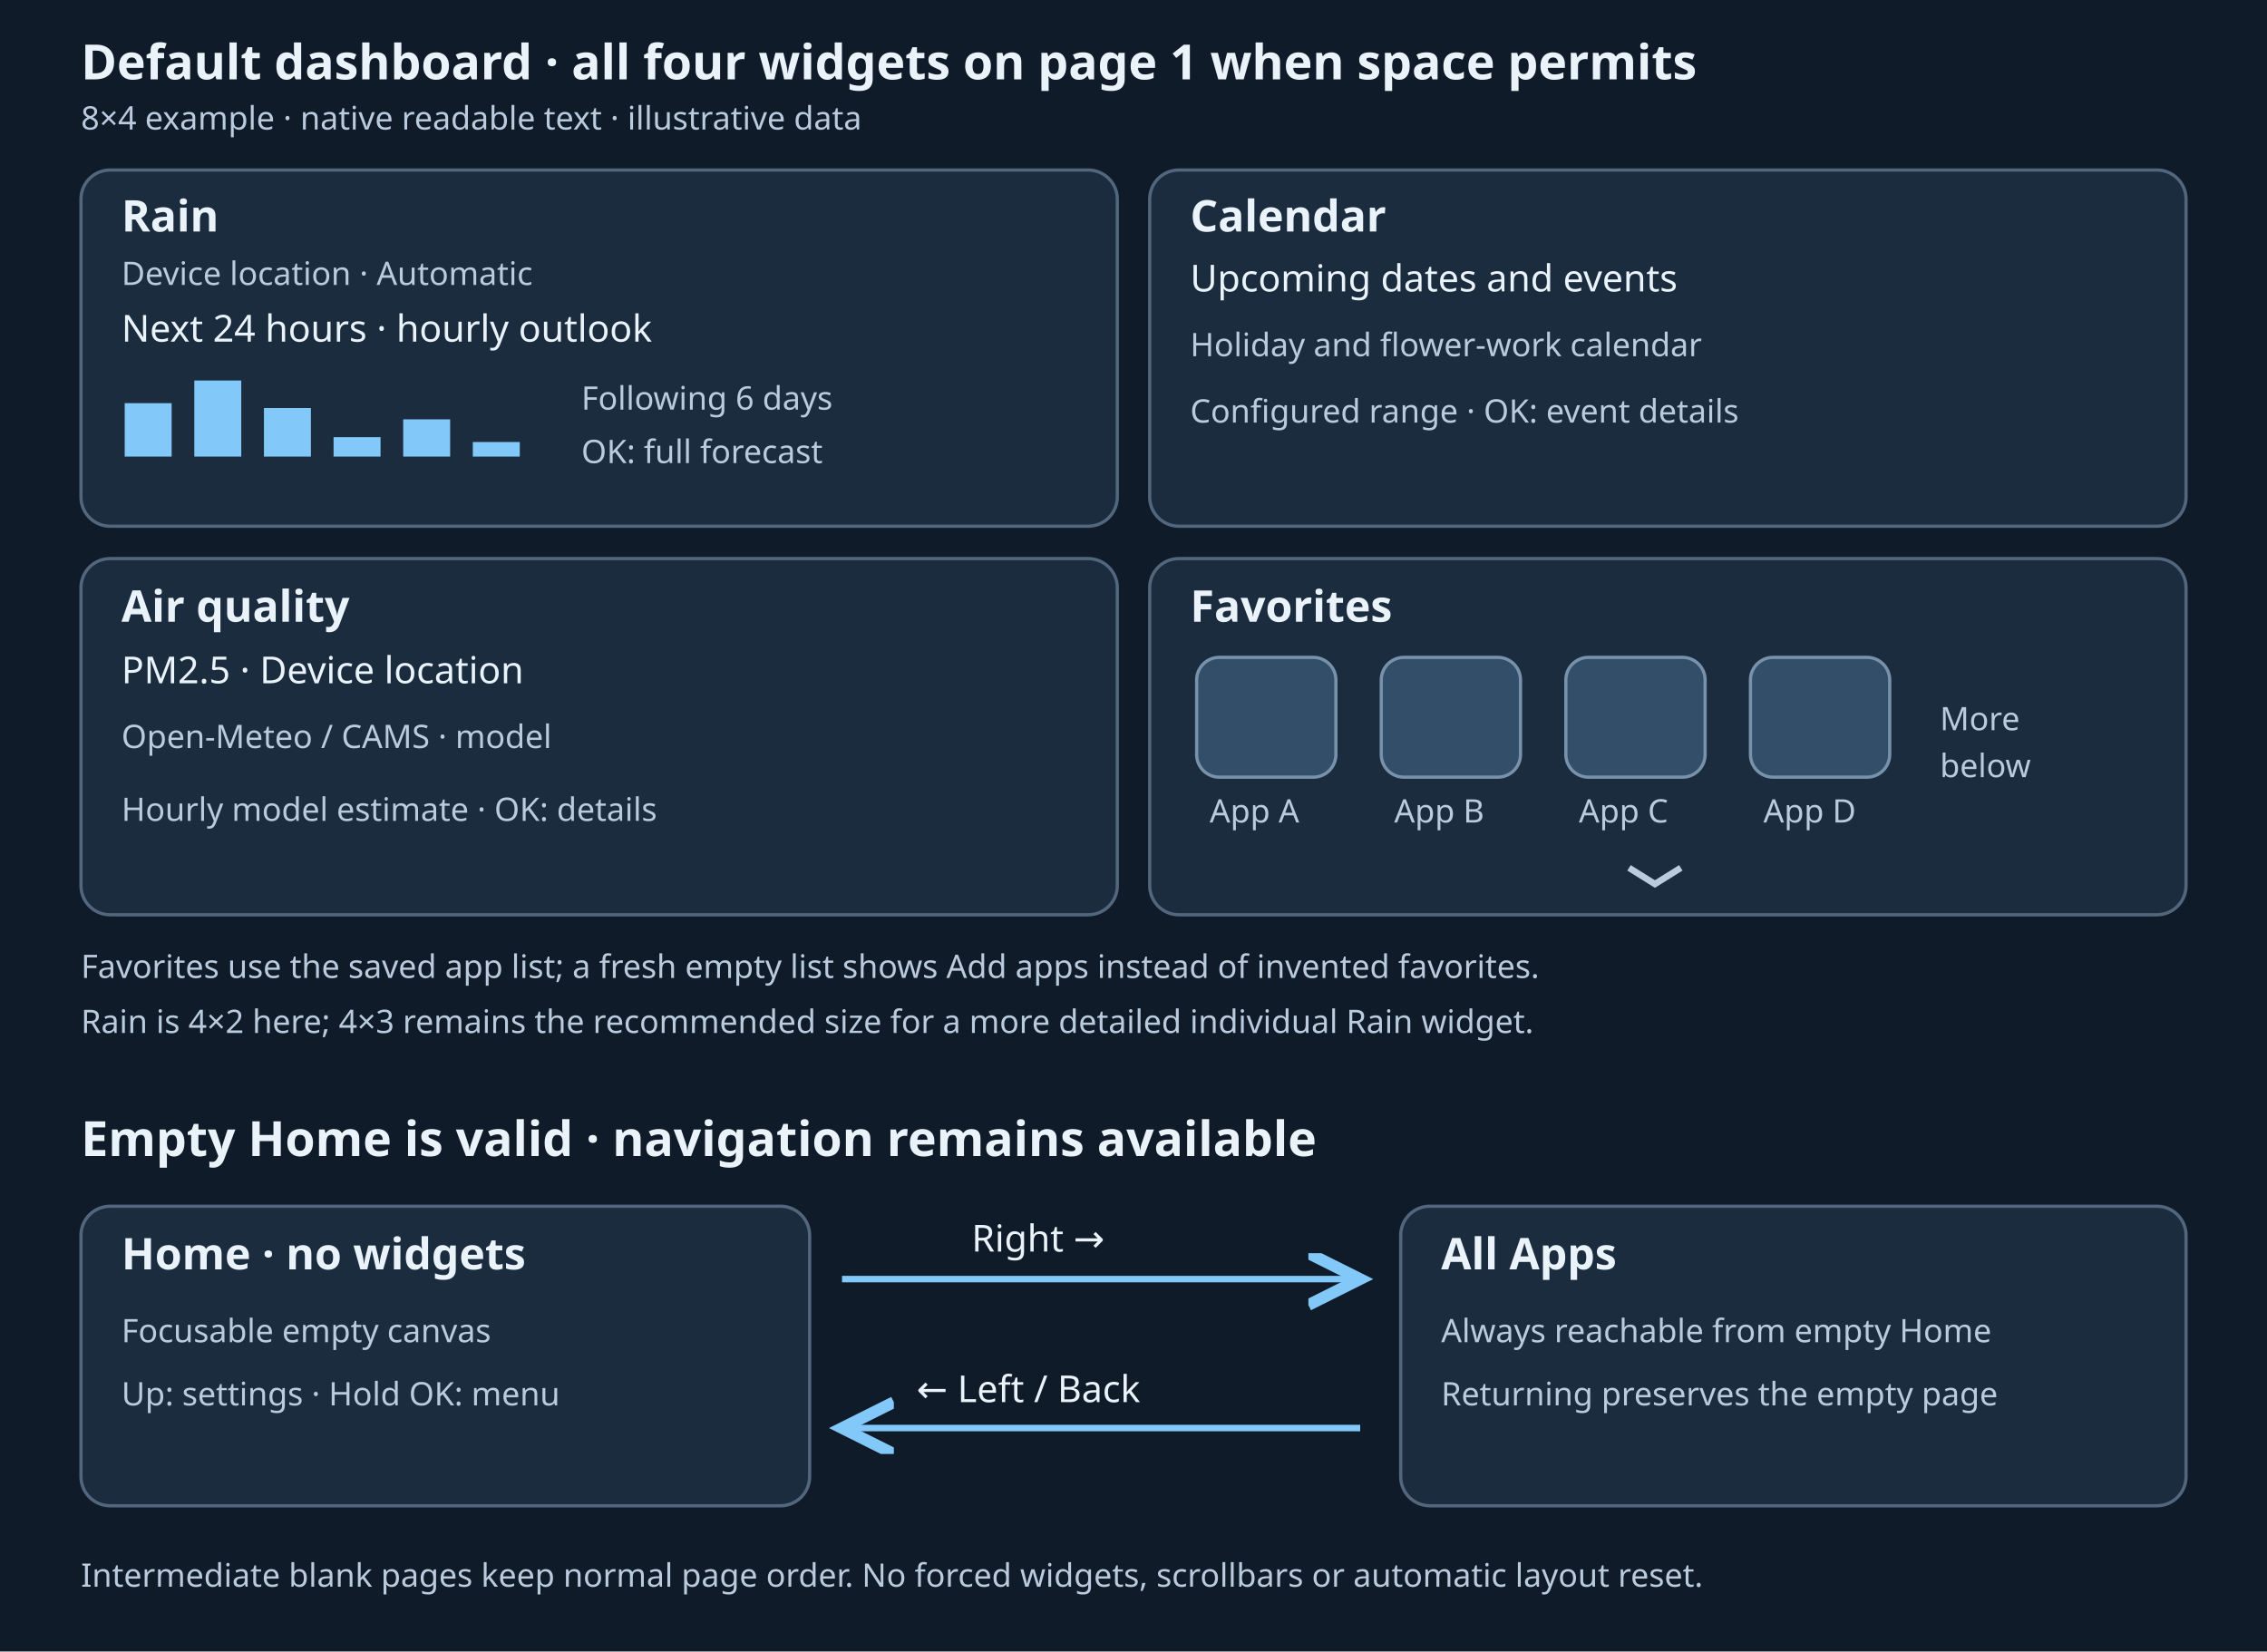
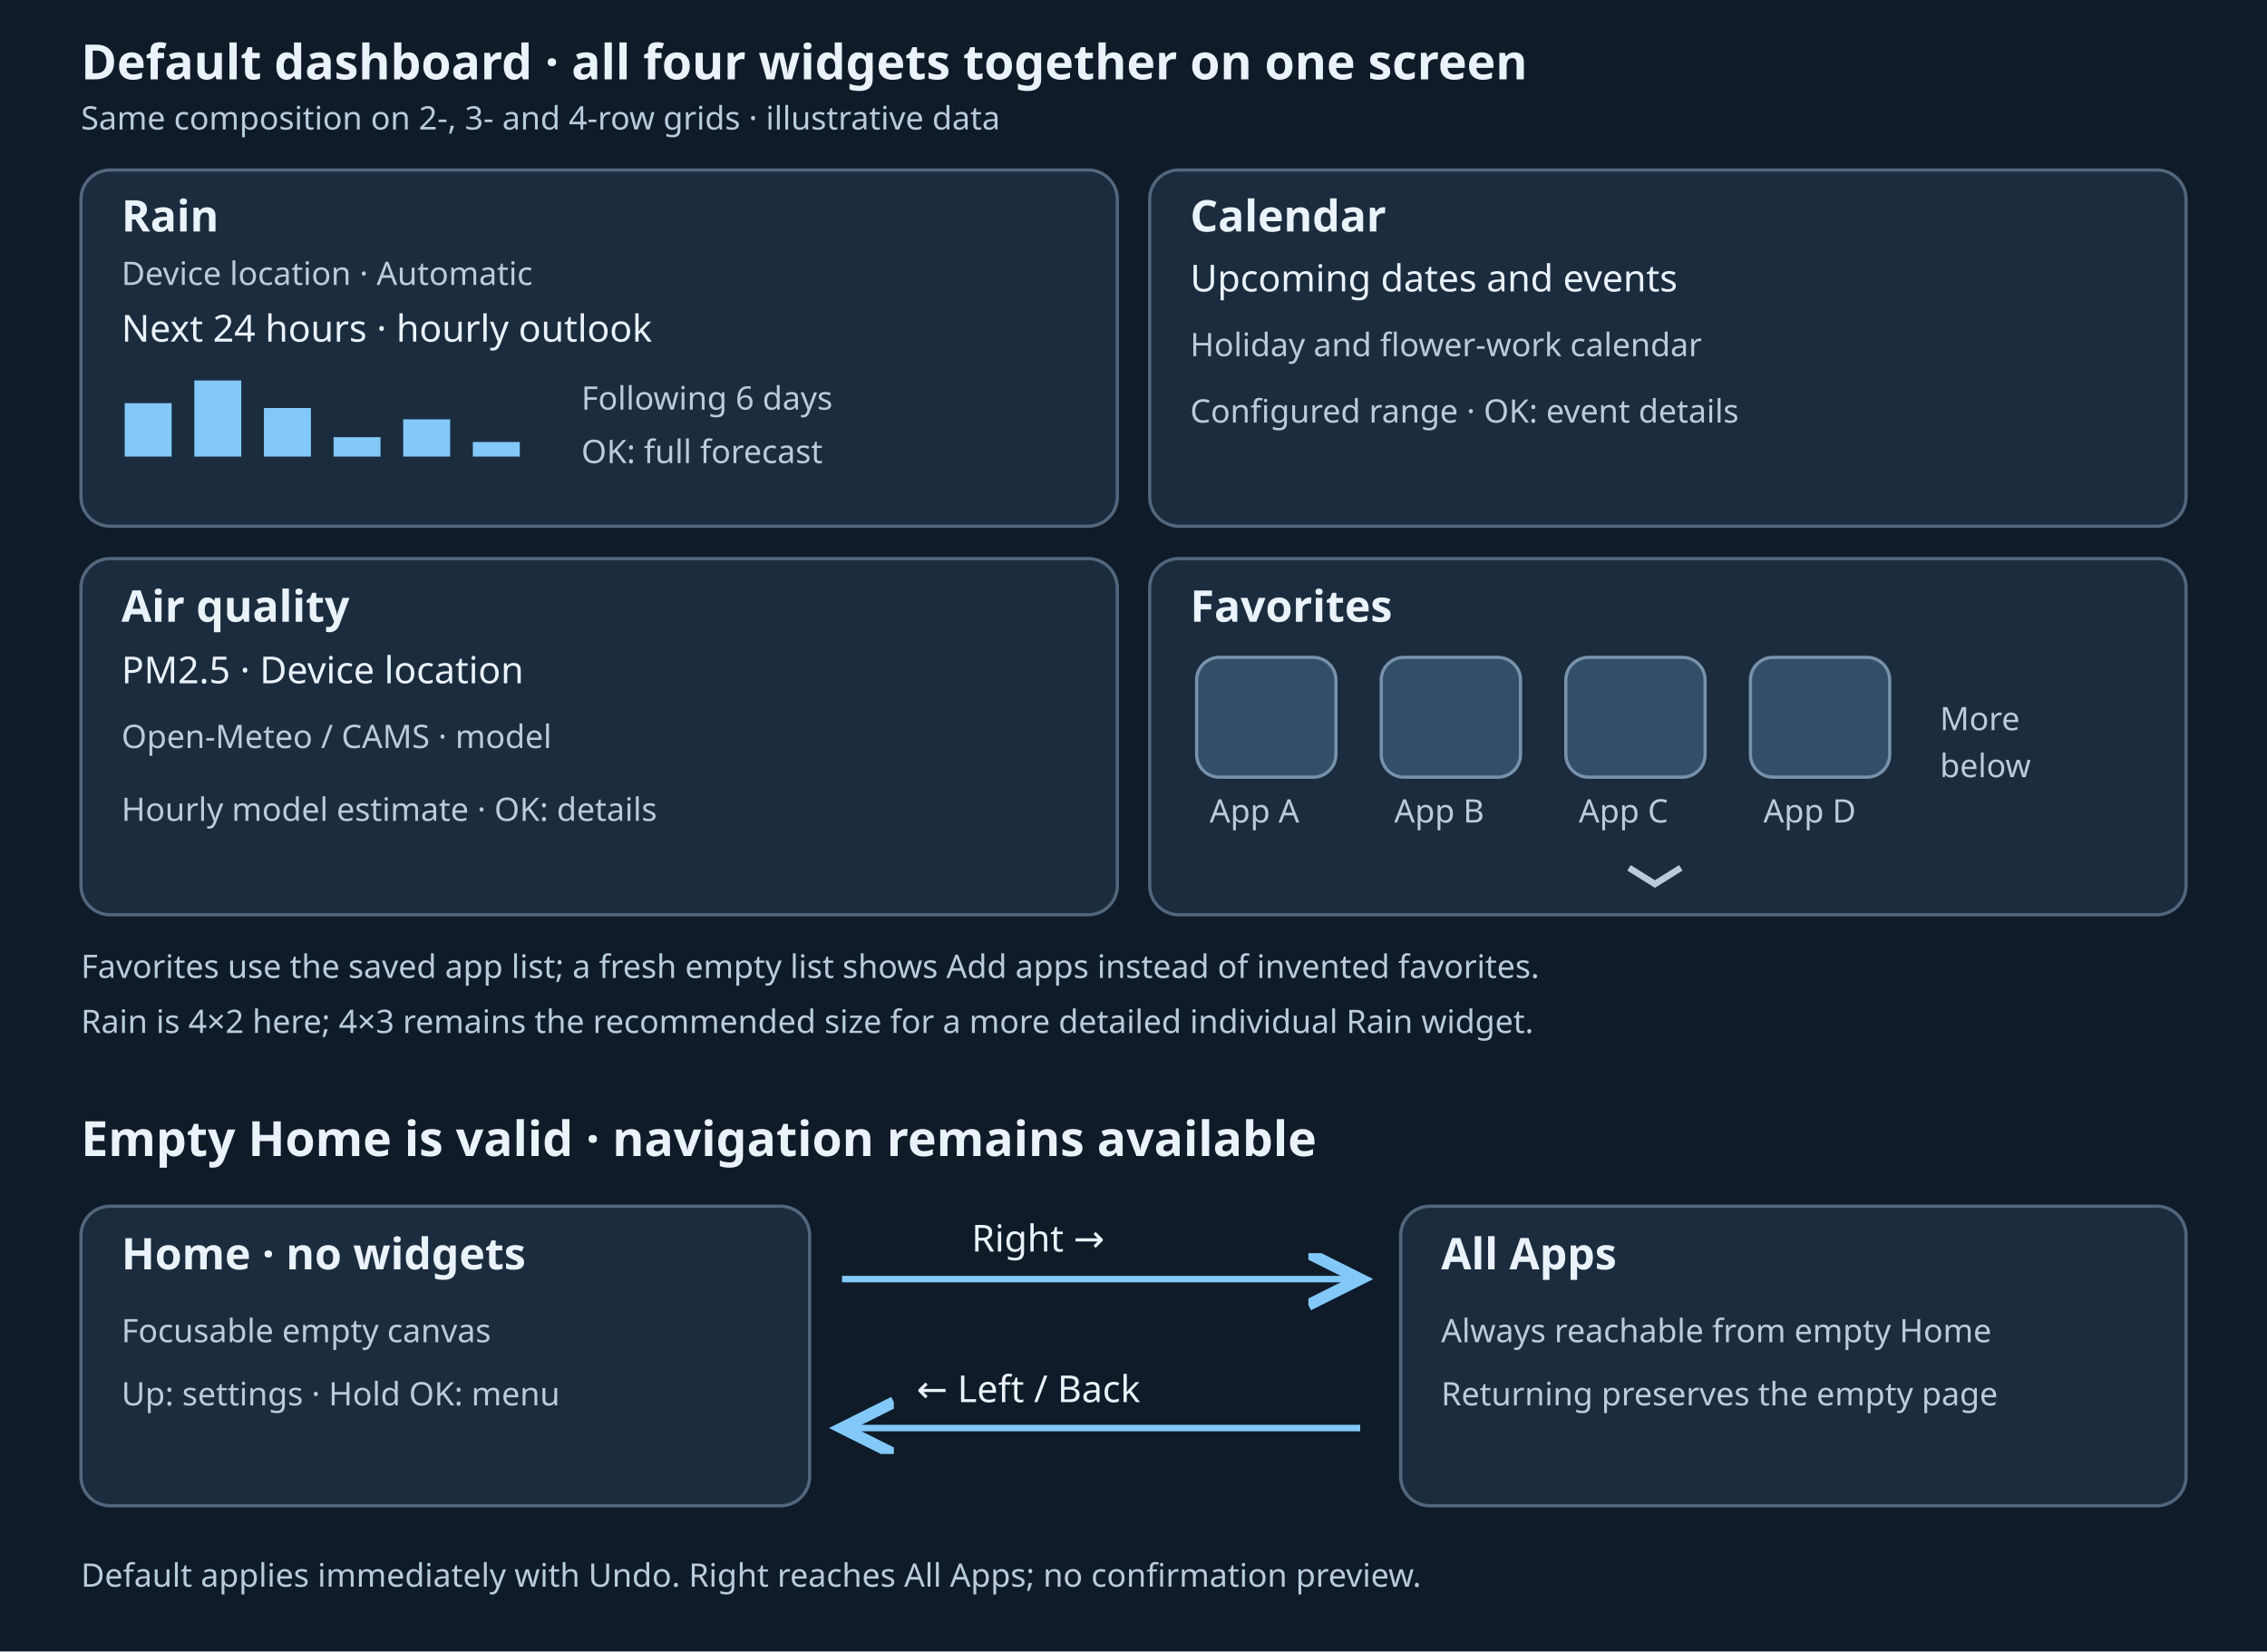
<svg xmlns="http://www.w3.org/2000/svg" width="1400" height="1020" viewBox="0 0 1400 1020" role="img" aria-labelledby="title desc">
  <defs>
    <style>text{font-family:system-ui,sans-serif;fill:#eaf2fa}.title{font-size:30px;font-weight:700}.head{font-size:27px;font-weight:650}.body{font-size:23px}.small{font-size:20px;fill:#b9cbdc}.panel{fill:#1b2c3f;stroke:#52677d;stroke-width:2}.line{fill:none;stroke:#82c9fa;stroke-width:4}</style>
    <marker id="arrow" markerWidth="10" markerHeight="10" refX="8" refY="4" orient="auto">
      <path d="M0,0 L8,4 L0,8" fill="none" stroke="#82c9fa" stroke-width="1.8" />
    </marker>
  </defs>
  <rect width="1400" height="1020" fill="#101b29" />
-   <text x="50" y="49" class="title">Default dashboard · all four widgets on page 1 when space permits</text>
-   <text x="50" y="80" class="small">8×4 example · native readable text · illustrative data</text>
+   <text x="50" y="49" class="title">Default dashboard · all four widgets together on one screen</text>
+   <text x="50" y="80" class="small">Same composition on 2-, 3- and 4-row grids · illustrative data</text>
  <rect x="50" y="105" width="640" height="220" rx="18" class="panel" />
  <text x="75" y="143" class="head">Rain</text>
  <text x="75" y="176" class="small">Device location · Automatic</text>
  <text x="75" y="211" class="body">Next 24 hours · hourly outlook</text>
  <g fill="#82c9fa">
    <rect x="77" y="249" width="29" height="33" />
    <rect x="120" y="235" width="29" height="47" />
    <rect x="163" y="252" width="29" height="30" />
    <rect x="206" y="270" width="29" height="12" />
    <rect x="249" y="259" width="29" height="23" />
    <rect x="292" y="273" width="29" height="9" />
  </g>
  <text x="359" y="253" class="small">Following 6 days</text>
  <text x="359" y="286" class="small">OK: full forecast</text>
  <rect x="710" y="105" width="640" height="220" rx="18" class="panel" />
  <text x="735" y="143" class="head">Calendar</text>
  <text x="735" y="180" class="body">Upcoming dates and events</text>
  <text x="735" y="220" class="small">Holiday and flower-work calendar</text>
  <text x="735" y="261" class="small">Configured range · OK: event details</text>
  <rect x="50" y="345" width="640" height="220" rx="18" class="panel" />
  <text x="75" y="384" class="head">Air quality</text>
  <text x="75" y="422" class="body">PM2.5 · Device location</text>
  <text x="75" y="462" class="small">Open-Meteo / CAMS · model</text>
  <text x="75" y="507" class="small">Hourly model estimate · OK: details</text>
  <rect x="710" y="345" width="640" height="220" rx="18" class="panel" />
  <text x="735" y="384" class="head">Favorites</text>
  <g fill="#334e68" stroke="#7892ab" stroke-width="2">
    <rect x="739" y="406" width="86" height="74" rx="14" />
    <rect x="853" y="406" width="86" height="74" rx="14" />
    <rect x="967" y="406" width="86" height="74" rx="14" />
    <rect x="1081" y="406" width="86" height="74" rx="14" />
  </g>
  <text x="747" y="508" class="small">App A</text>
  <text x="861" y="508" class="small">App B</text>
  <text x="975" y="508" class="small">App C</text>
  <text x="1089" y="508" class="small">App D</text>
  <path d="M1006,536 L1022,546 L1038,536" fill="none" stroke="#b9cbdc" stroke-width="4" />
  <text x="1198" y="451" class="small">More</text>
  <text x="1198" y="480" class="small">below</text>
  <text x="50" y="604" class="small">Favorites use the saved app list; a fresh empty list shows Add apps instead of invented favorites.</text>
  <text x="50" y="638" class="small">Rain is 4×2 here; 4×3 remains the recommended size for a more detailed individual Rain widget.</text>
  <text x="50" y="714" class="title">Empty Home is valid · navigation remains available</text>
  <rect x="50" y="745" width="450" height="185" rx="18" class="panel" />
  <text x="75" y="784" class="head">Home · no widgets</text>
  <text x="75" y="829" class="small">Focusable empty canvas</text>
  <text x="75" y="868" class="small">Up: settings · Hold OK: menu</text>
  <path d="M520,790 L840,790" class="line" marker-end="url(#arrow)" />
  <text x="600" y="773" class="body">Right →</text>
  <path d="M840,882 L520,882" class="line" marker-end="url(#arrow)" />
  <text x="566" y="866" class="body">← Left / Back</text>
  <rect x="865" y="745" width="485" height="185" rx="18" class="panel" />
  <text x="890" y="784" class="head">All Apps</text>
  <text x="890" y="829" class="small">Always reachable from empty Home</text>
  <text x="890" y="868" class="small">Returning preserves the empty page</text>
-   <text x="50" y="980" class="small">Intermediate blank pages keep normal page order. No forced widgets, scrollbars or automatic layout reset.</text>
+   <text x="50" y="980" class="small">Default applies immediately with Undo. Right reaches All Apps; no confirmation preview.</text>
</svg>
